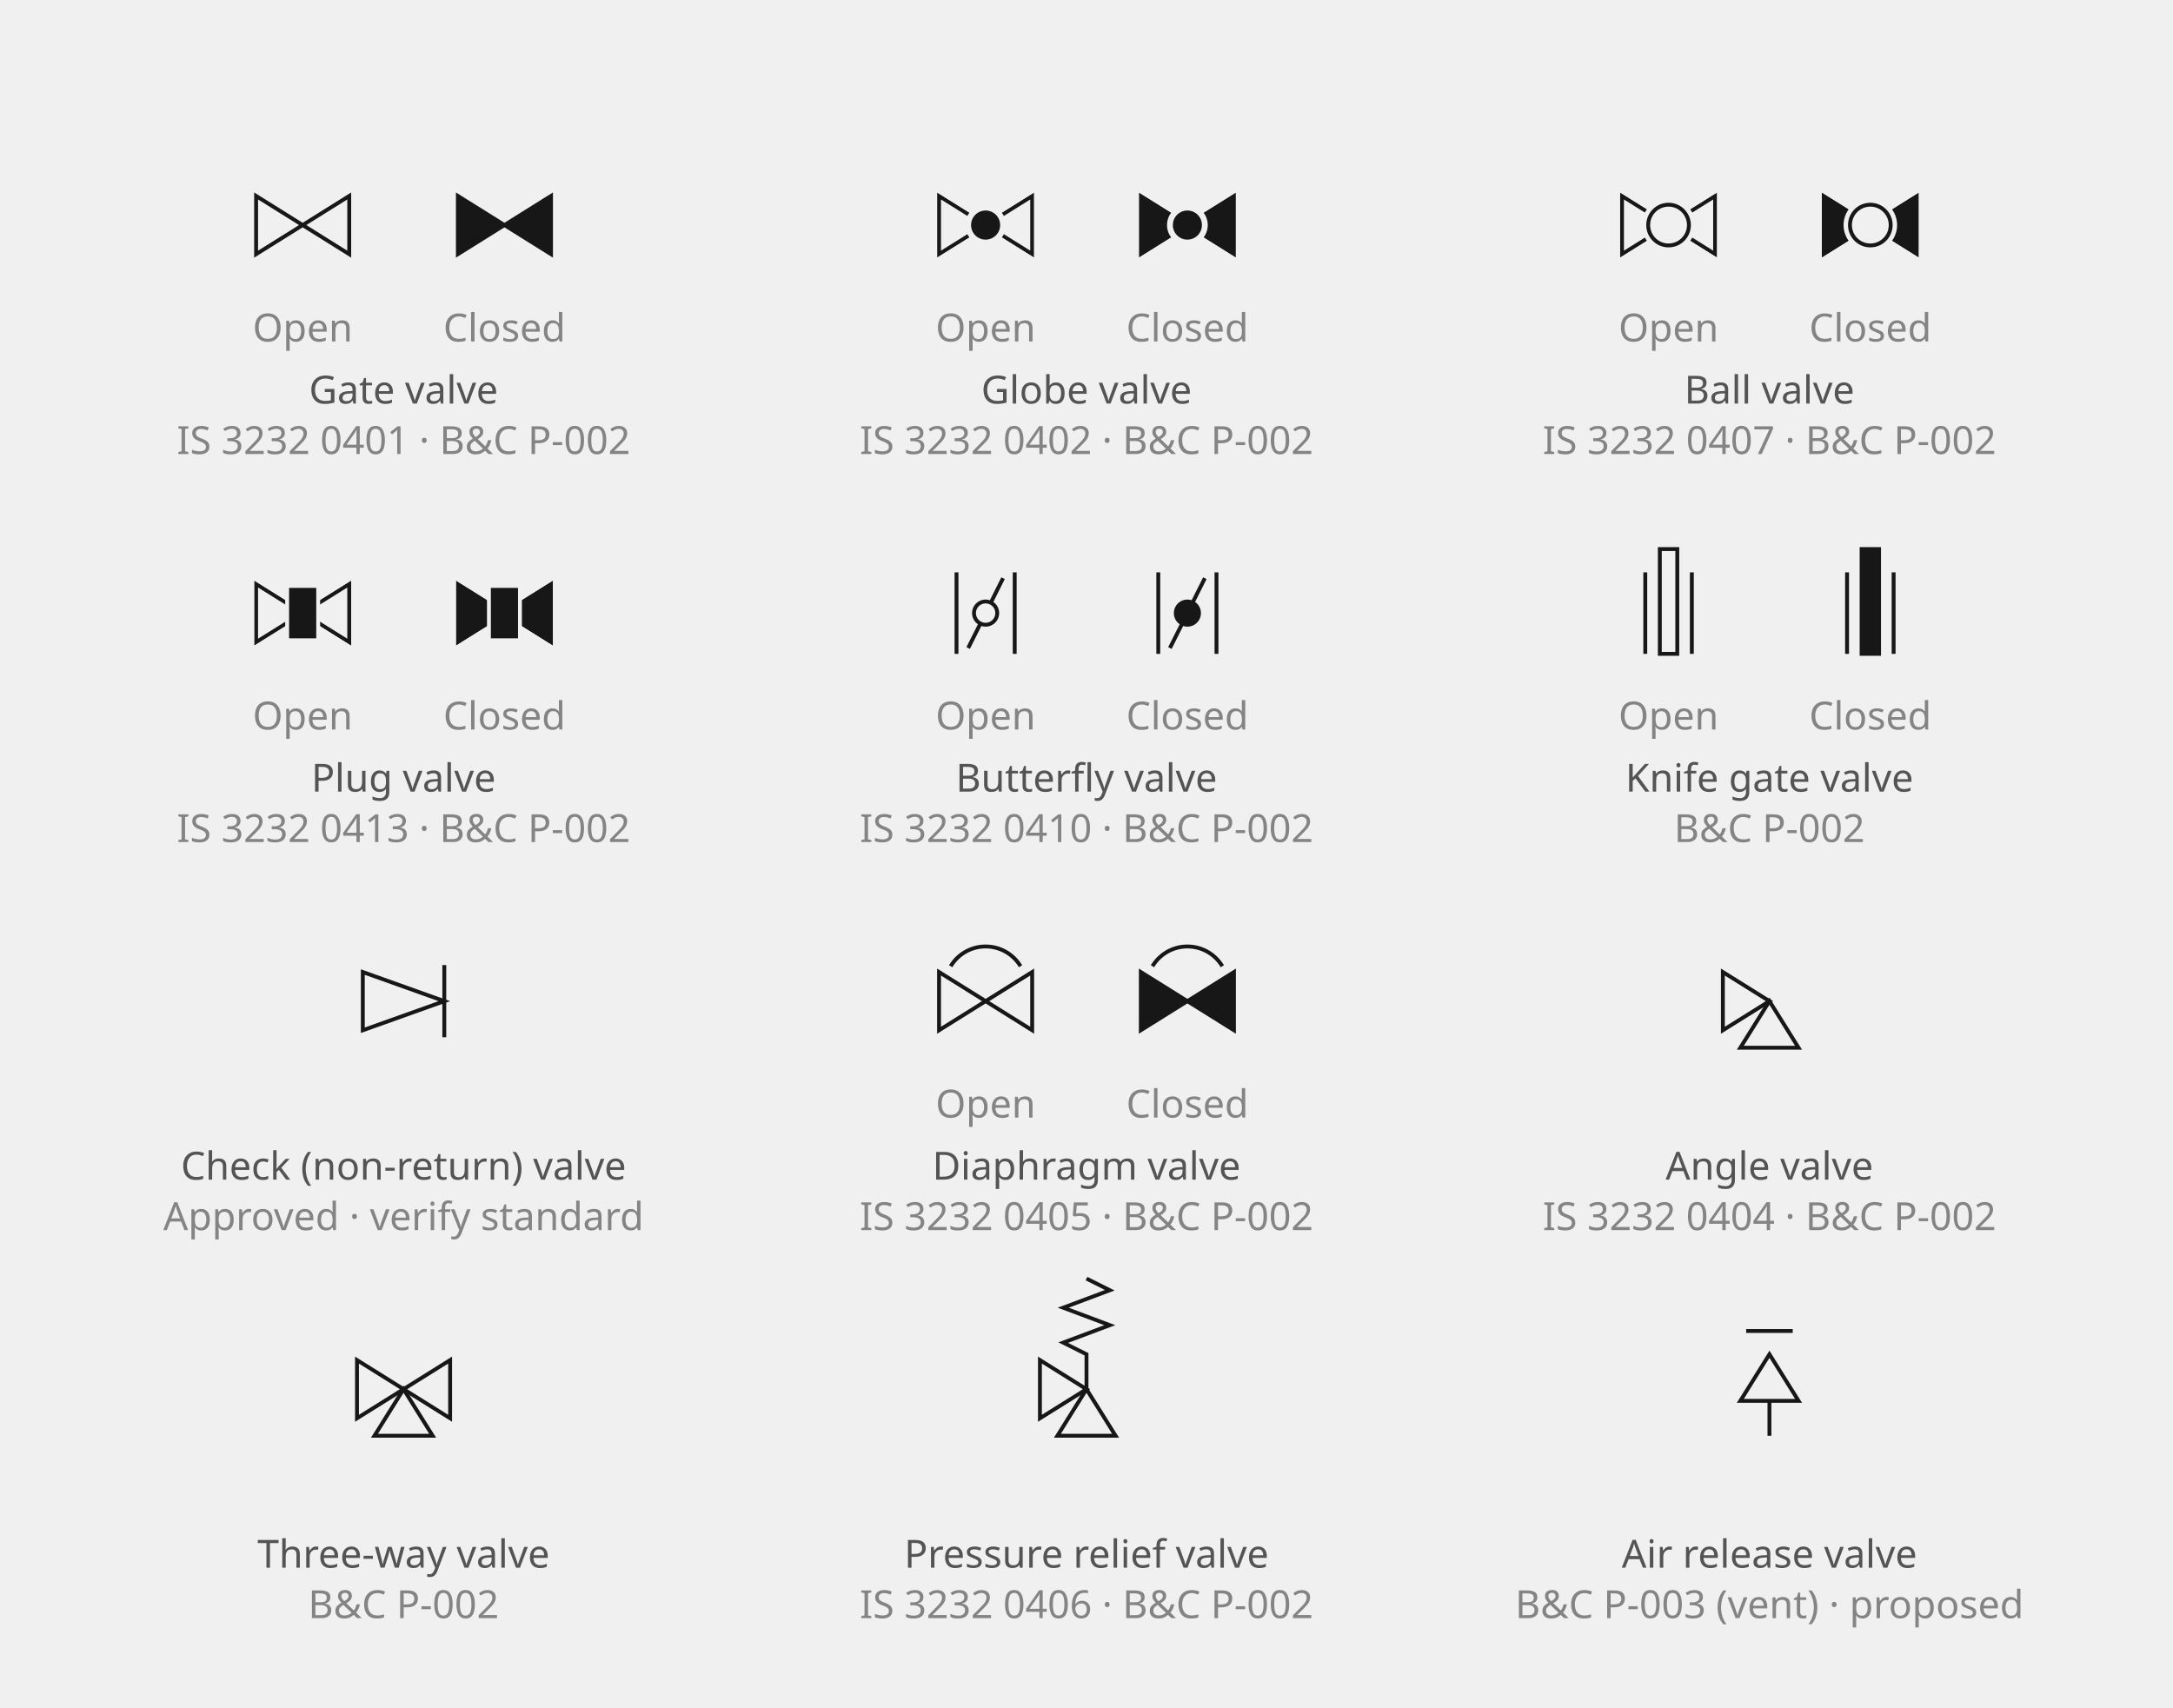
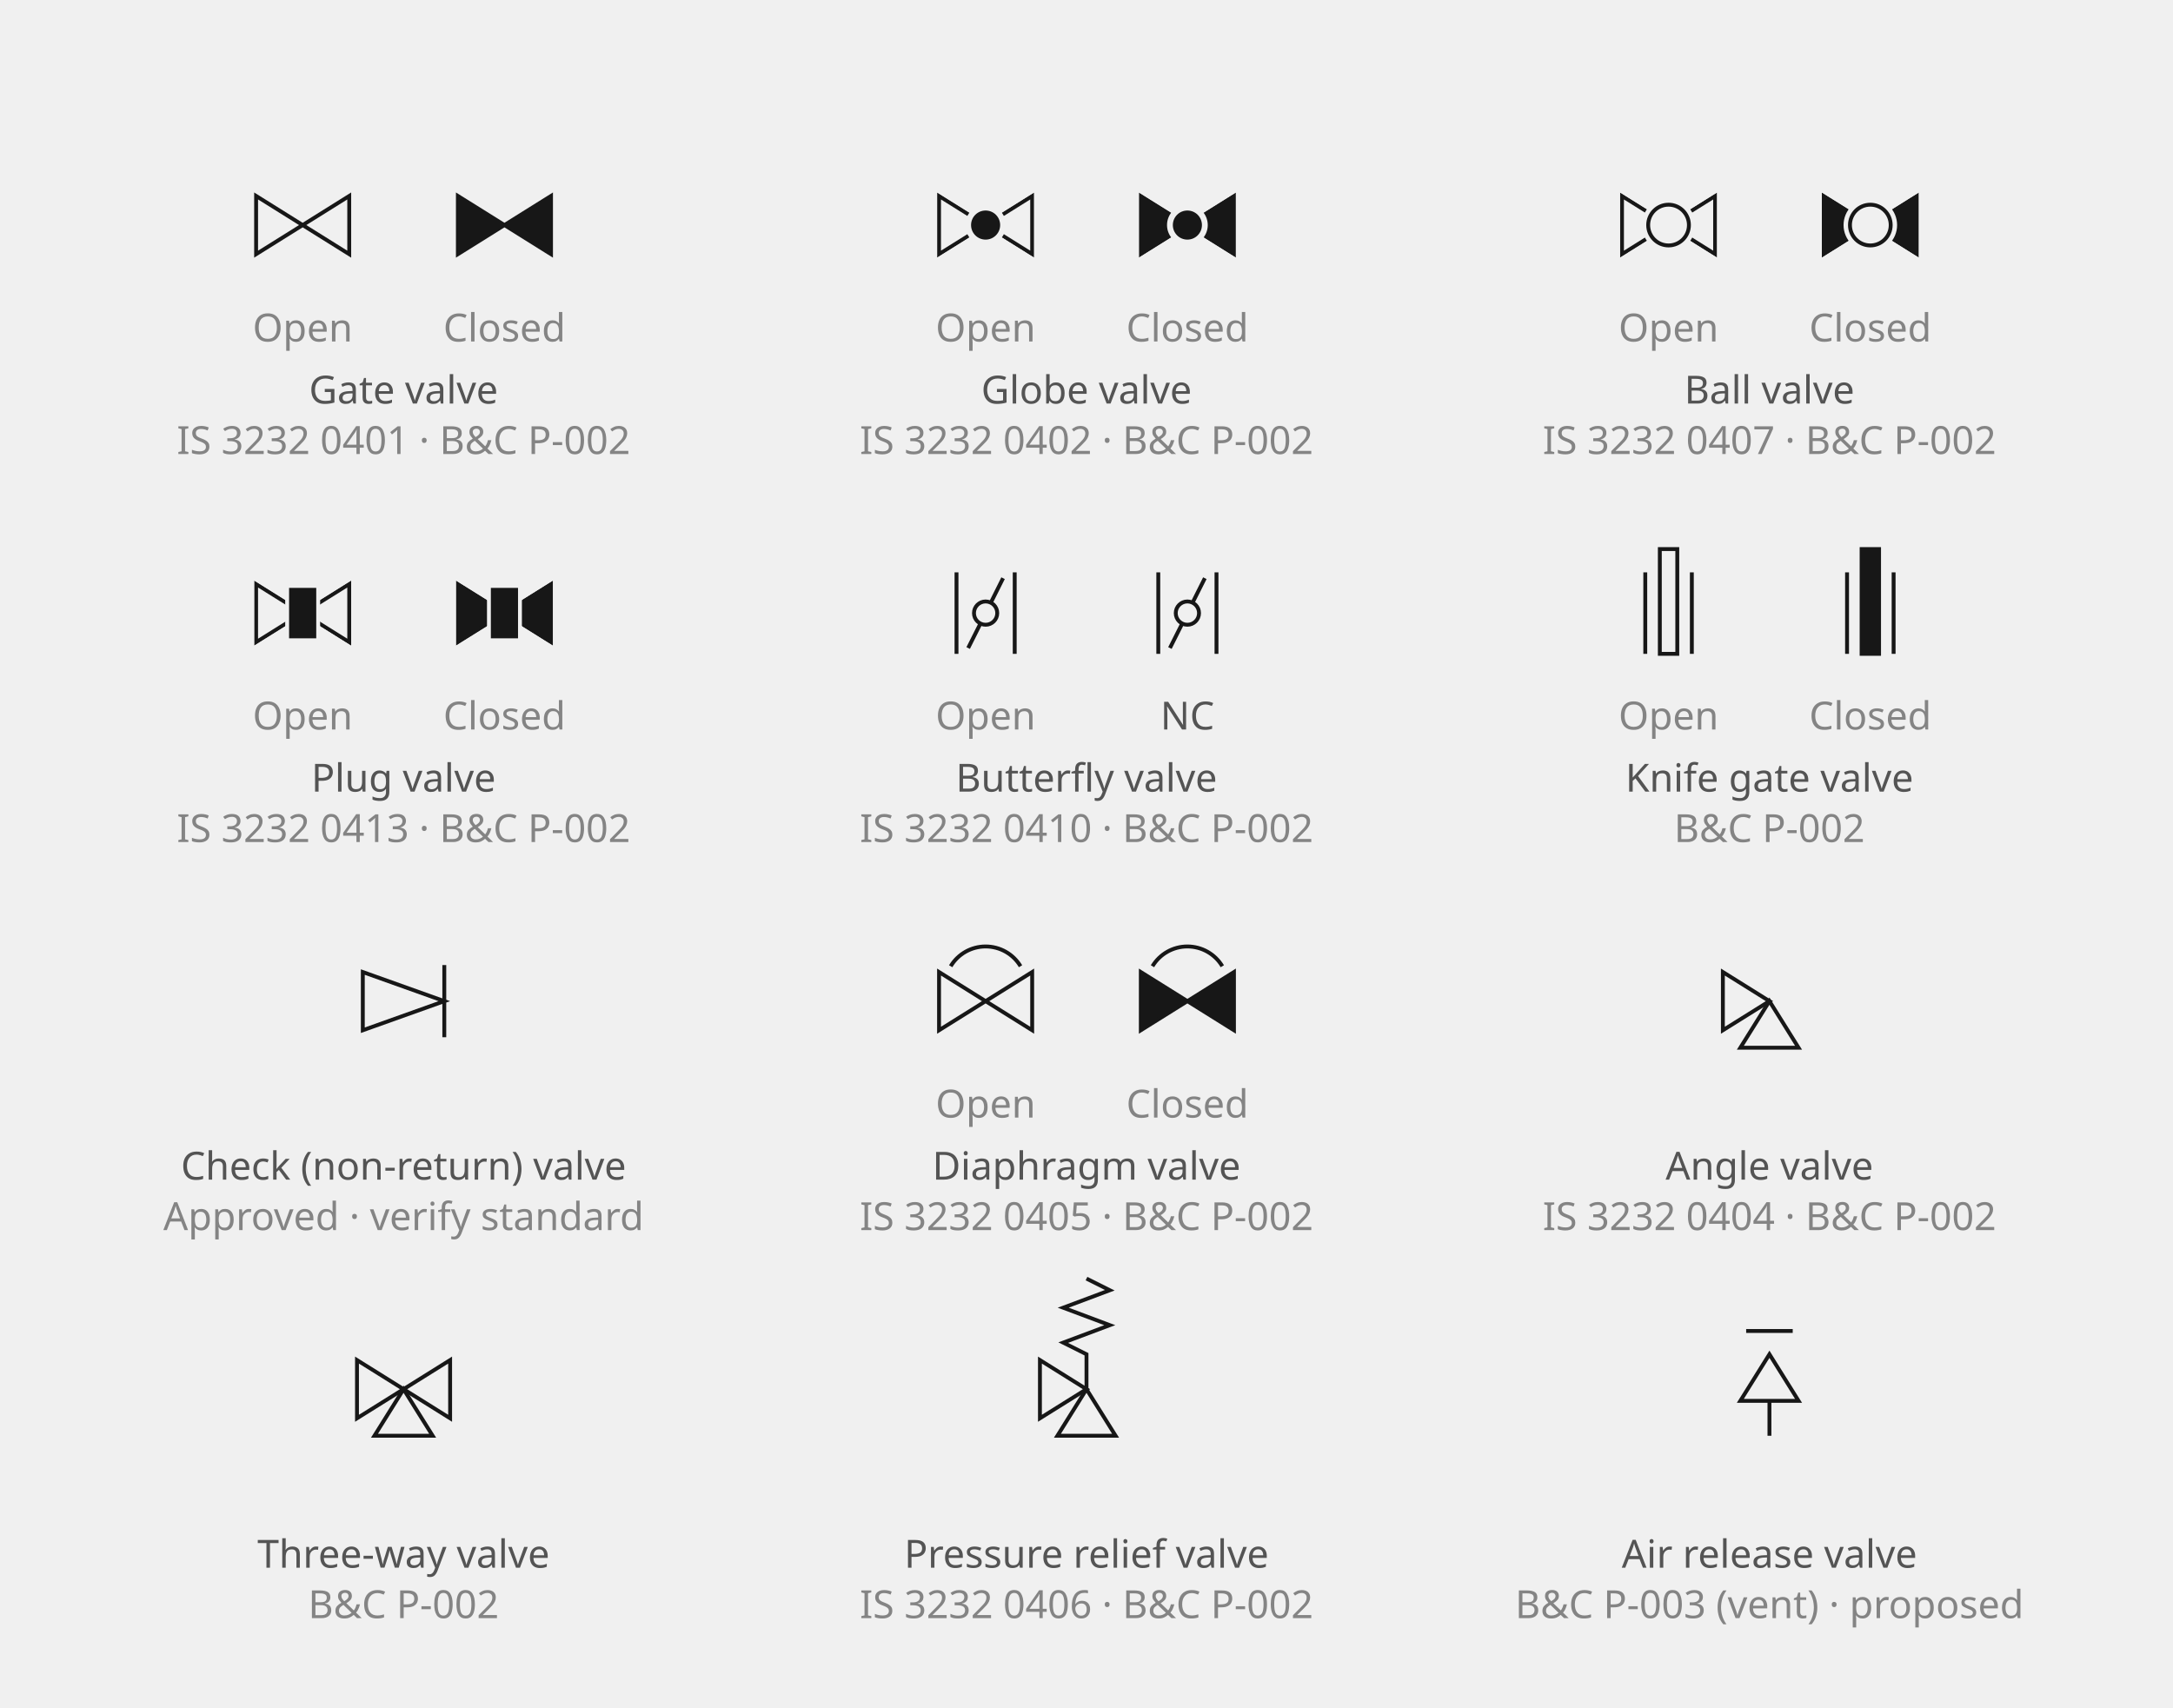
<svg xmlns="http://www.w3.org/2000/svg" data-plotter="" fill="none" stroke="currentColor" stroke-width="1" viewBox="0 0 560 440" width="560" height="440" role="img" aria-labelledby="legend-valves-title" aria-describedby="legend-valves-desc" style="font-family:Cal Sans, sans-serif;font-optical-sizing:auto;font-synthesis:none;font-variation-settings:'GEOM' 25;font-weight:400">
  <style>svg[data-plotter]{color:var(--plotter-ink,#171717)}@media (prefers-color-scheme:dark){svg[data-plotter]:not([data-host-ink]){color:var(--plotter-ink,#ededed)}}svg[data-plotter] :is(path,circle,rect,line,polyline,polygon,ellipse){vector-effect:non-scaling-stroke}</style>
  <defs>
    <mask id="legend-valves-knockout-1" maskUnits="objectBoundingBox" maskContentUnits="userSpaceOnUse" mask-type="luminance">
      <path d="M242 50.5 L254 58 L242 65.5 Z M266 50.5 L266 65.5 L254 58 Z" fill="#fff" stroke="#fff" />
      <circle cx="254" cy="58" r="5.25" fill="#000" stroke="none" />
    </mask>
    <mask id="legend-valves-knockout-2" maskUnits="objectBoundingBox" maskContentUnits="userSpaceOnUse" mask-type="luminance">
      <path d="M294 50.5 L306 58 L294 65.5 Z M318 50.5 L318 65.5 L306 58 Z" fill="#fff" stroke="#fff" />
      <circle cx="306" cy="58" r="5.25" fill="#000" stroke="none" />
    </mask>
    <mask id="legend-valves-knockout-3" maskUnits="objectBoundingBox" maskContentUnits="userSpaceOnUse" mask-type="luminance">
      <path d="M418 50.5 L430 58 L418 65.5 Z M442 50.5 L442 65.5 L430 58 Z" fill="#fff" stroke="#fff" />
      <circle cx="430" cy="58" r="6.9" fill="#000" stroke="none" />
    </mask>
    <mask id="legend-valves-knockout-4" maskUnits="objectBoundingBox" maskContentUnits="userSpaceOnUse" mask-type="luminance">
      <path d="M470 50.5 L482 58 L470 65.5 Z M494 50.5 L494 65.5 L482 58 Z" fill="#fff" stroke="#fff" />
      <circle cx="482" cy="58" r="6.9" fill="#000" stroke="none" />
    </mask>
    <mask id="legend-valves-knockout-5" maskUnits="objectBoundingBox" maskContentUnits="userSpaceOnUse" mask-type="luminance">
      <path d="M66 150.5 L78 158 L66 165.5 Z M90 150.5 L90 165.5 L78 158 Z" fill="#fff" stroke="#fff" />
      <path d="M73.5 150.5 L82.5 150.5 L82.5 165.5 L73.5 165.5 Z" fill="#000" stroke="none" />
    </mask>
    <mask id="legend-valves-knockout-6" maskUnits="objectBoundingBox" maskContentUnits="userSpaceOnUse" mask-type="luminance">
      <path d="M118 150.5 L130 158 L118 165.5 Z M142 150.5 L142 165.5 L130 158 Z" fill="#fff" stroke="#fff" />
      <path d="M125.5 150.5 L134.5 150.5 L134.5 165.5 L125.5 165.5 Z" fill="#000" stroke="none" />
    </mask>
  </defs>
  <g data-plotter-role="primary" opacity="1" stroke-dasharray="none">
    <path d="M66 50.5 L78 58 L66 65.5 Z M90 50.5 L90 65.5 L78 58 Z" />
    <path d="M118 50.5 L130 58 L118 65.5 Z M142 50.5 L142 65.5 L130 58 Z" fill="currentColor" />
    <path d="M242 50.5 L254 58 L242 65.5 Z M266 50.5 L266 65.5 L254 58 Z" mask="url(#legend-valves-knockout-1)" />
    <path d="M294 50.5 L306 58 L294 65.5 Z M318 50.5 L318 65.5 L306 58 Z" fill="currentColor" mask="url(#legend-valves-knockout-2)" />
    <path d="M418 50.5 L430 58 L418 65.5 Z M442 50.5 L442 65.5 L430 58 Z" mask="url(#legend-valves-knockout-3)" />
    <circle cx="430" cy="58" r="5.25" />
    <path d="M470 50.5 L482 58 L470 65.5 Z M494 50.5 L494 65.5 L482 58 Z" fill="currentColor" mask="url(#legend-valves-knockout-4)" />
    <circle cx="482" cy="58" r="5.25" />
    <path d="M66 150.5 L78 158 L66 165.5 Z M90 150.5 L90 165.5 L78 158 Z" mask="url(#legend-valves-knockout-5)" />
    <path d="M75 152 L81 152 L81 164 L75 164 Z" fill="currentColor" />
    <path d="M118 150.5 L130 158 L118 165.5 Z M142 150.5 L142 165.5 L130 158 Z" fill="currentColor" mask="url(#legend-valves-knockout-6)" />
    <path d="M127 152 L133 152 L133 164 L127 164 Z" fill="currentColor" />
    <path d="M246.5 147.5 L246.5 168.5 M261.5 147.5 L261.5 168.5" />
    <path d="M249.5 167 L252.67 160.69 M255.34 155.32 L258.5 149" />
    <circle cx="254" cy="158" r="3" />
    <path d="M298.5 147.5 L298.5 168.5 M313.5 147.5 L313.5 168.5" />
    <path d="M301.5 167 L304.67 160.69 M307.33 155.32 L310.5 149" />
-     <circle cx="306" cy="158" r="3" fill="currentColor" />
+     <circle cx="306" cy="158" r="3" />
    <path d="M424 147.5 L424 168.5 M436 147.5 L436 168.5" />
    <path d="M427.75 141.5 L432.25 141.5 L432.25 168.5 L427.75 168.5 Z" />
    <path d="M476 147.5 L476 168.5 M488 147.5 L488 168.5" />
    <path d="M479.75 141.5 L484.25 141.5 L484.25 168.5 L479.75 168.5 Z" fill="currentColor" />
    <path d="M93.5 250.5 L114.5 258 L93.5 265.5 Z" />
    <path d="M114.5 248.7 L114.5 267.3" />
    <path d="M242 250.5 L254 258 L242 265.5 Z M266 250.5 L266 265.5 L254 258 Z" />
    <path d="M245 249 A10.5 10.5 0 0 1 263 249" />
    <path d="M294 250.5 L306 258 L294 265.5 Z M318 250.5 L318 265.5 L306 258 Z" fill="currentColor" />
    <path d="M297 249 A10.5 10.5 0 0 1 315 249" />
    <path d="M444 250.5 L456 258 L444 265.5 Z" />
    <path d="M448.5 270 L456 258 L463.5 270 Z" />
    <path d="M92 350.5 L116 365.5 L116 350.5 L92 365.5 Z" />
    <path d="M96.5 370 L104 358 L111.5 370 Z" />
    <path d="M268 350.5 L280 358 L268 365.5 Z" />
    <path d="M272.5 370 L280 358 L287.5 370 Z" />
    <path d="M280 358 L280 349 L274 346 L286 341.5 L274 337 L286 332.5 L280 329.5" />
    <path d="M456 370 L456 361" />
    <path d="M448.5 361 L463.5 361 L456 349 Z" />
    <path d="M450 343 L462 343" />
  </g>
  <g fill="currentColor">
    <circle cx="254" cy="58" r="3.75" fill="currentColor" stroke="none" />
    <circle cx="306" cy="58" r="3.75" fill="currentColor" stroke="none" />
  </g>
  <g fill="currentColor" stroke="none" font-size="10" opacity="0.72">
    <text x="104" y="104" text-anchor="middle">Gate valve</text>
    <text x="280" y="104" text-anchor="middle">Globe valve</text>
    <text x="456" y="104" text-anchor="middle">Ball valve</text>
    <text x="104" y="204" text-anchor="middle">Plug valve</text>
+     <text x="306" y="188" text-anchor="middle" font-family="sans-serif">NC</text>
    <text x="280" y="204" text-anchor="middle">Butterfly valve</text>
    <text x="456" y="204" text-anchor="middle">Knife gate valve</text>
    <text x="104" y="304" text-anchor="middle">Check (non-return) valve</text>
    <text x="280" y="304" text-anchor="middle">Diaphragm valve</text>
    <text x="456" y="304" text-anchor="middle">Angle valve</text>
    <text x="104" y="404" text-anchor="middle">Three-way valve</text>
    <text x="280" y="404" text-anchor="middle">Pressure relief valve</text>
    <text x="456" y="404" text-anchor="middle">Air release valve</text>
  </g>
  <g fill="currentColor" stroke="none" font-size="10" opacity="0.5">
    <text x="78" y="88" text-anchor="middle">Open</text>
    <text x="130" y="88" text-anchor="middle">Closed</text>
    <text x="104" y="117" text-anchor="middle">IS 3232 0401 · B&amp;C P-002</text>
    <text x="254" y="88" text-anchor="middle">Open</text>
    <text x="306" y="88" text-anchor="middle">Closed</text>
    <text x="280" y="117" text-anchor="middle">IS 3232 0402 · B&amp;C P-002</text>
    <text x="430" y="88" text-anchor="middle">Open</text>
    <text x="482" y="88" text-anchor="middle">Closed</text>
    <text x="456" y="117" text-anchor="middle">IS 3232 0407 · B&amp;C P-002</text>
    <text x="78" y="188" text-anchor="middle">Open</text>
    <text x="130" y="188" text-anchor="middle">Closed</text>
    <text x="104" y="217" text-anchor="middle">IS 3232 0413 · B&amp;C P-002</text>
    <text x="254" y="188" text-anchor="middle">Open</text>
-     <text x="306" y="188" text-anchor="middle">Closed</text>
    <text x="280" y="217" text-anchor="middle">IS 3232 0410 · B&amp;C P-002</text>
    <text x="430" y="188" text-anchor="middle">Open</text>
    <text x="482" y="188" text-anchor="middle">Closed</text>
    <text x="456" y="217" text-anchor="middle">B&amp;C P-002</text>
    <text x="104" y="317" text-anchor="middle">Approved · verify standard</text>
    <text x="254" y="288" text-anchor="middle">Open</text>
    <text x="306" y="288" text-anchor="middle">Closed</text>
    <text x="280" y="317" text-anchor="middle">IS 3232 0405 · B&amp;C P-002</text>
    <text x="456" y="317" text-anchor="middle">IS 3232 0404 · B&amp;C P-002</text>
    <text x="104" y="417" text-anchor="middle">B&amp;C P-002</text>
    <text x="280" y="417" text-anchor="middle">IS 3232 0406 · B&amp;C P-002</text>
    <text x="456" y="417" text-anchor="middle">B&amp;C P-003 (vent) · proposed</text>
  </g>
</svg>
